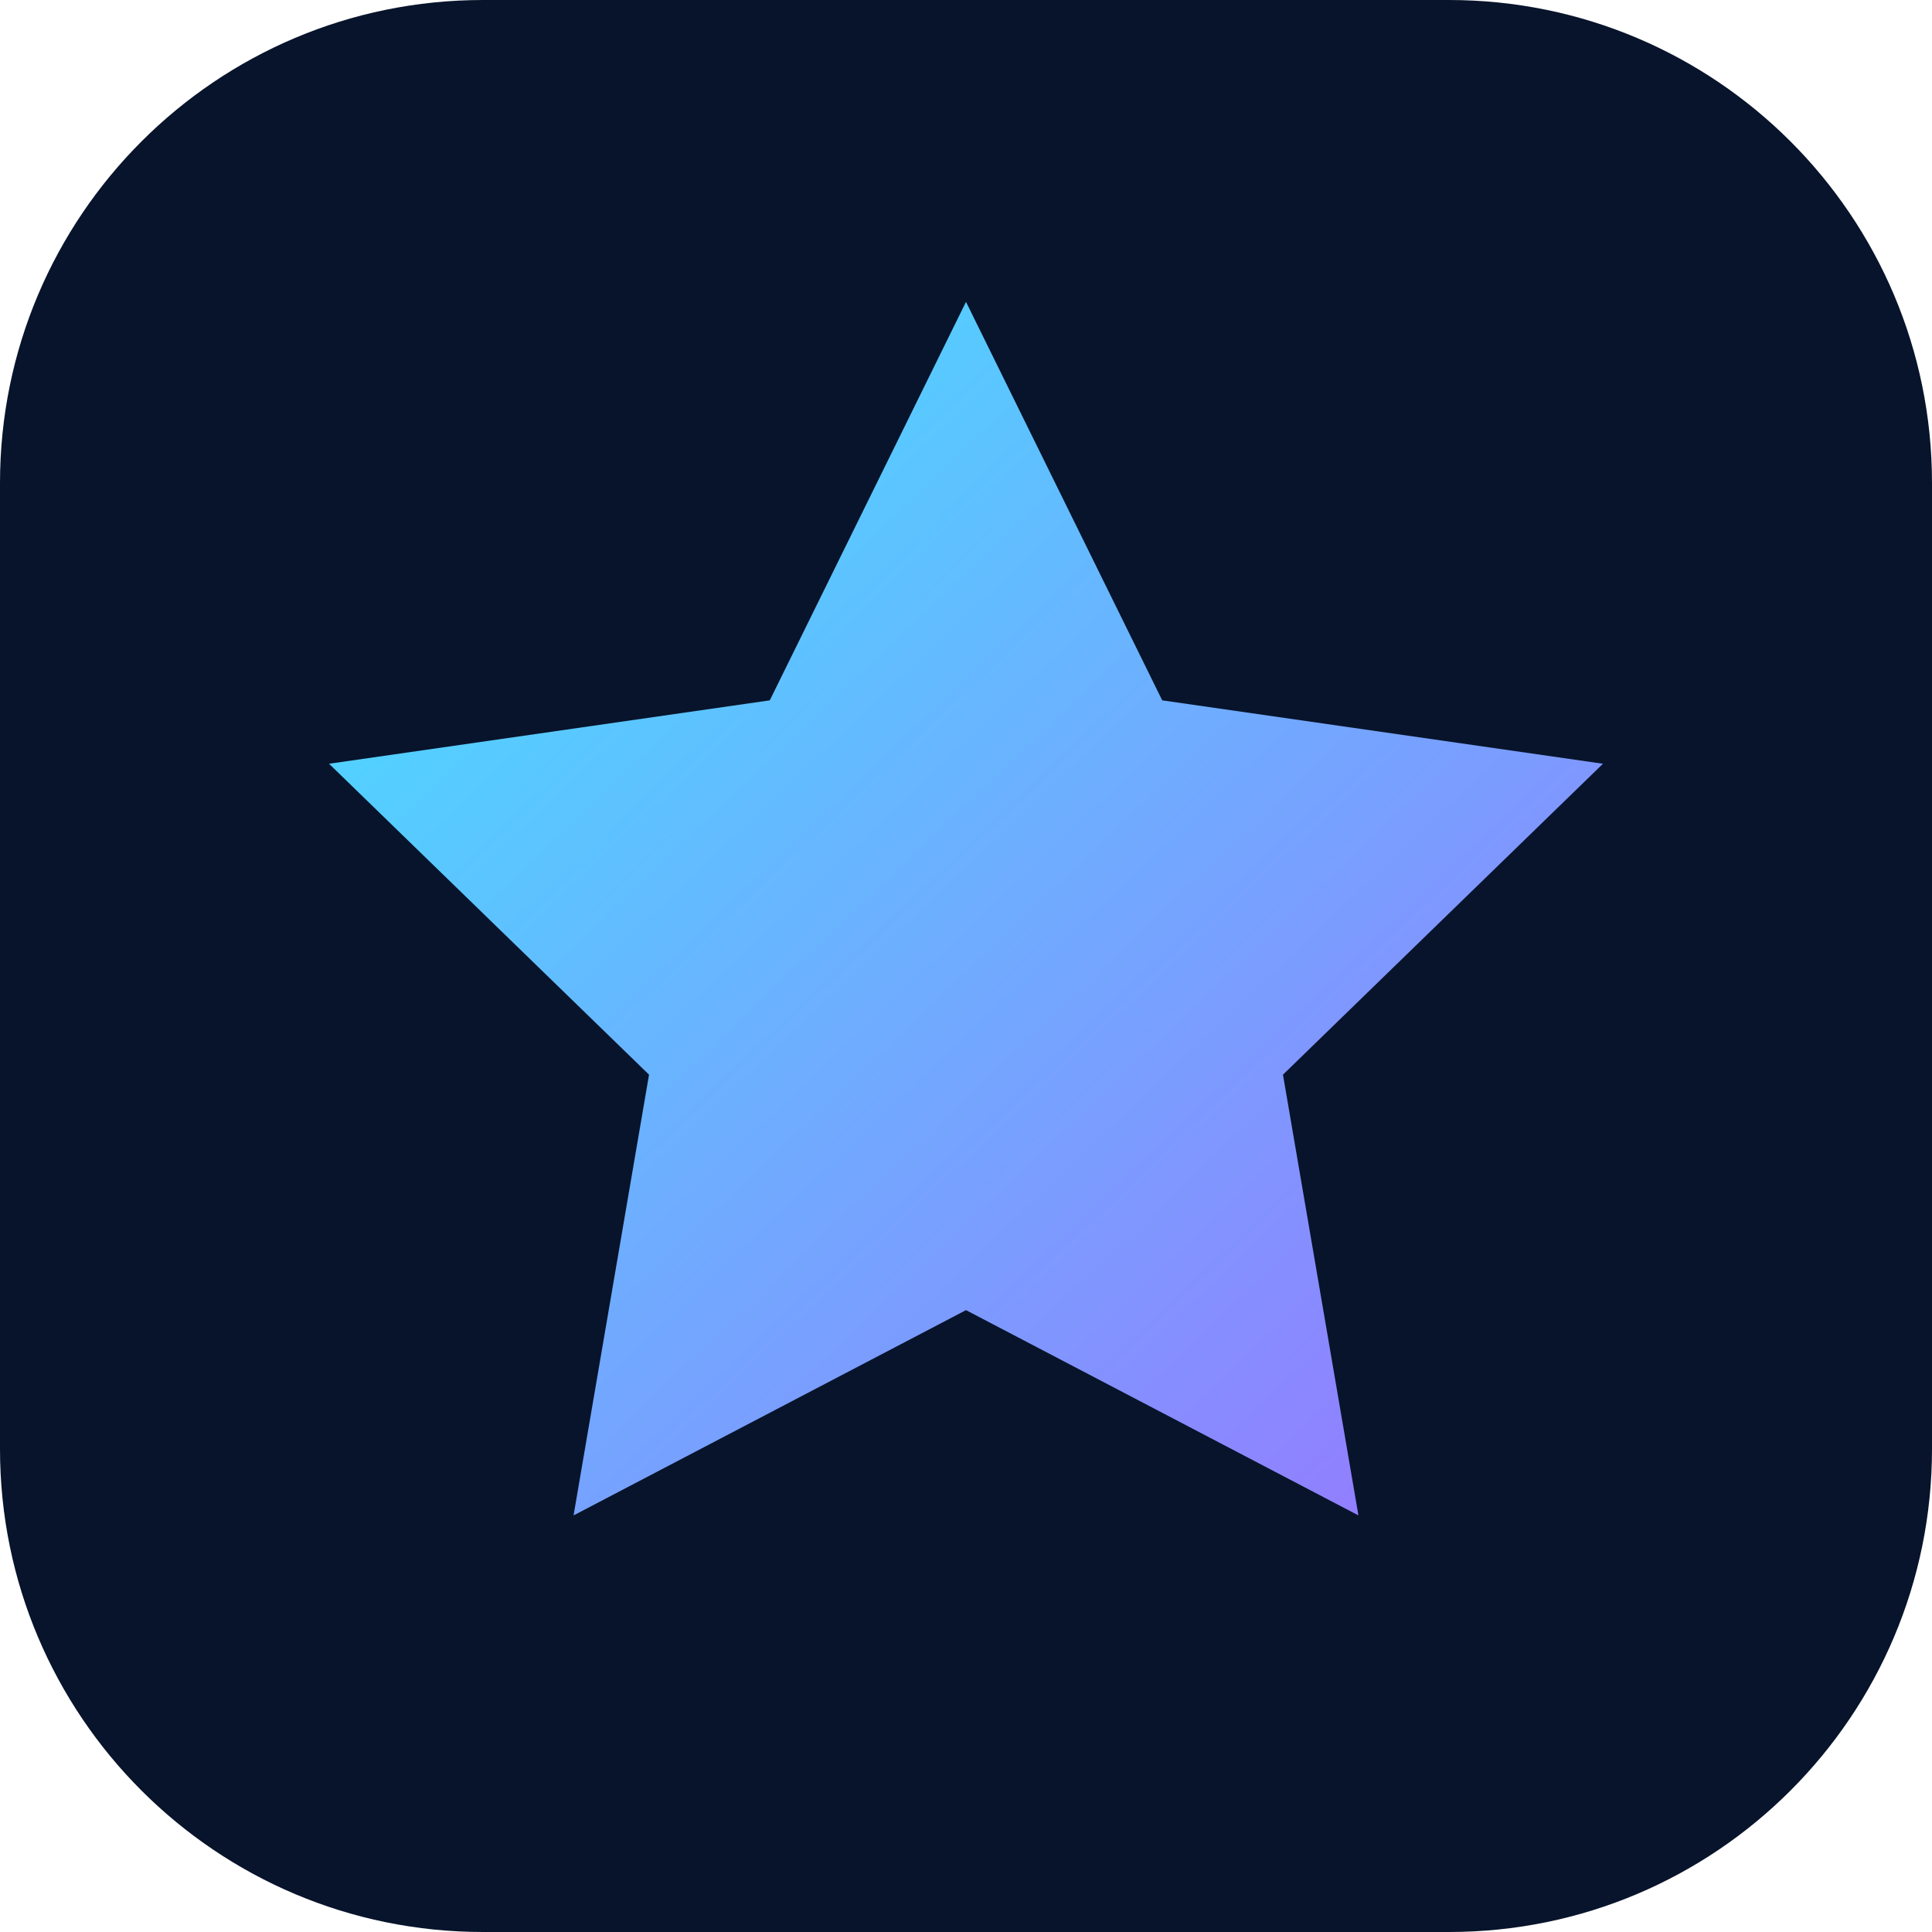
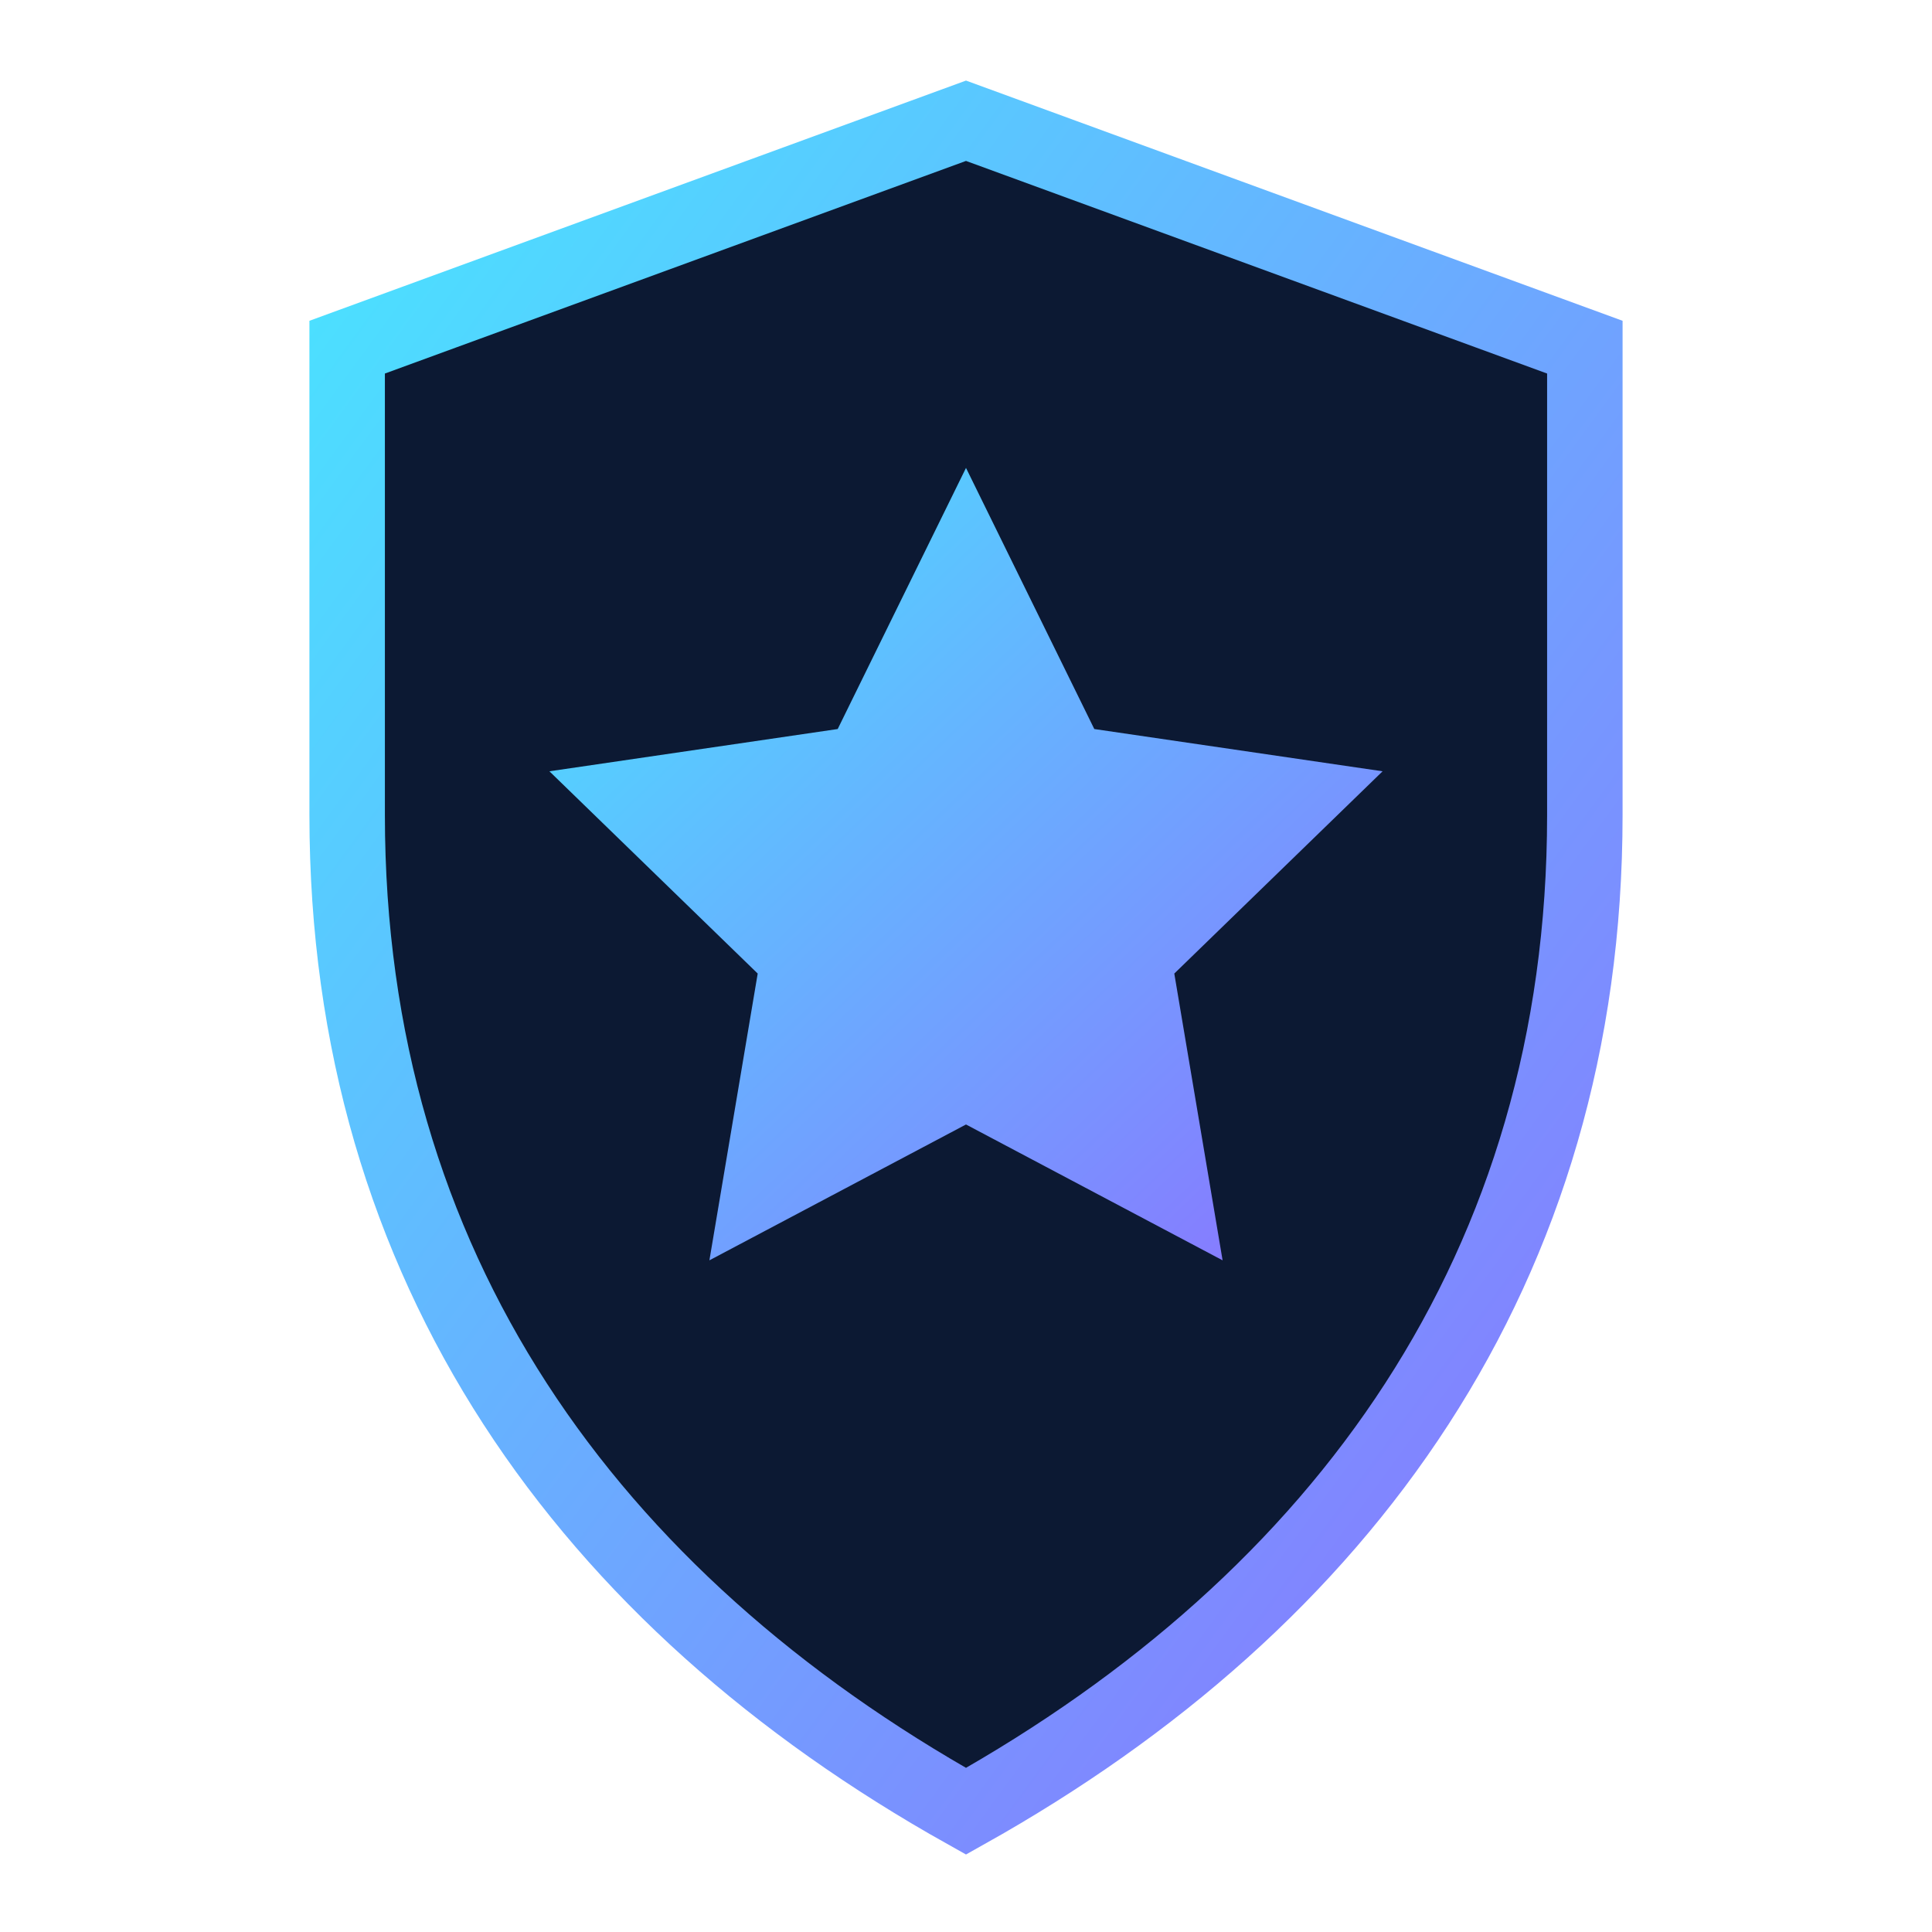
- <svg xmlns="http://www.w3.org/2000/svg" viewBox="0 0 64 64">
+ <svg xmlns="http://www.w3.org/2000/svg" viewBox="0 0 128 128">
  <defs>
    <linearGradient id="g" x1="0" y1="0" x2="1" y2="1">
-       <stop stop-color="#41e7ff" />
-       <stop offset="1" stop-color="#9a74ff" />
+       <stop stop-color="#49e4ff" />
+       <stop offset="1" stop-color="#8c72ff" />
    </linearGradient>
  </defs>
-   <rect width="64" height="64" rx="16" fill="#07142b" />
-   <path d="m32 10 6.5 13.2 14.6 2.1-10.6 10.3L45 50.2 32 43.4 19 50.2l2.5-14.6L10.9 25.3l14.6-2.1L32 10Z" fill="url(#g)" />
+   <path d="M64 8 105 23v31c0 30-16 52-41 66C39 106 23 84 23 54V23L64 8Z" fill="#0c1933" stroke="url(#g)" stroke-width="5" />
+   <path d="m64 31 8.5 17.3 19.1 2.8-13.8 13.4 3.2 19-17-9-17 9 3.2-19-13.8-13.4 19.1-2.8L64 31Z" fill="url(#g)" />
</svg>
